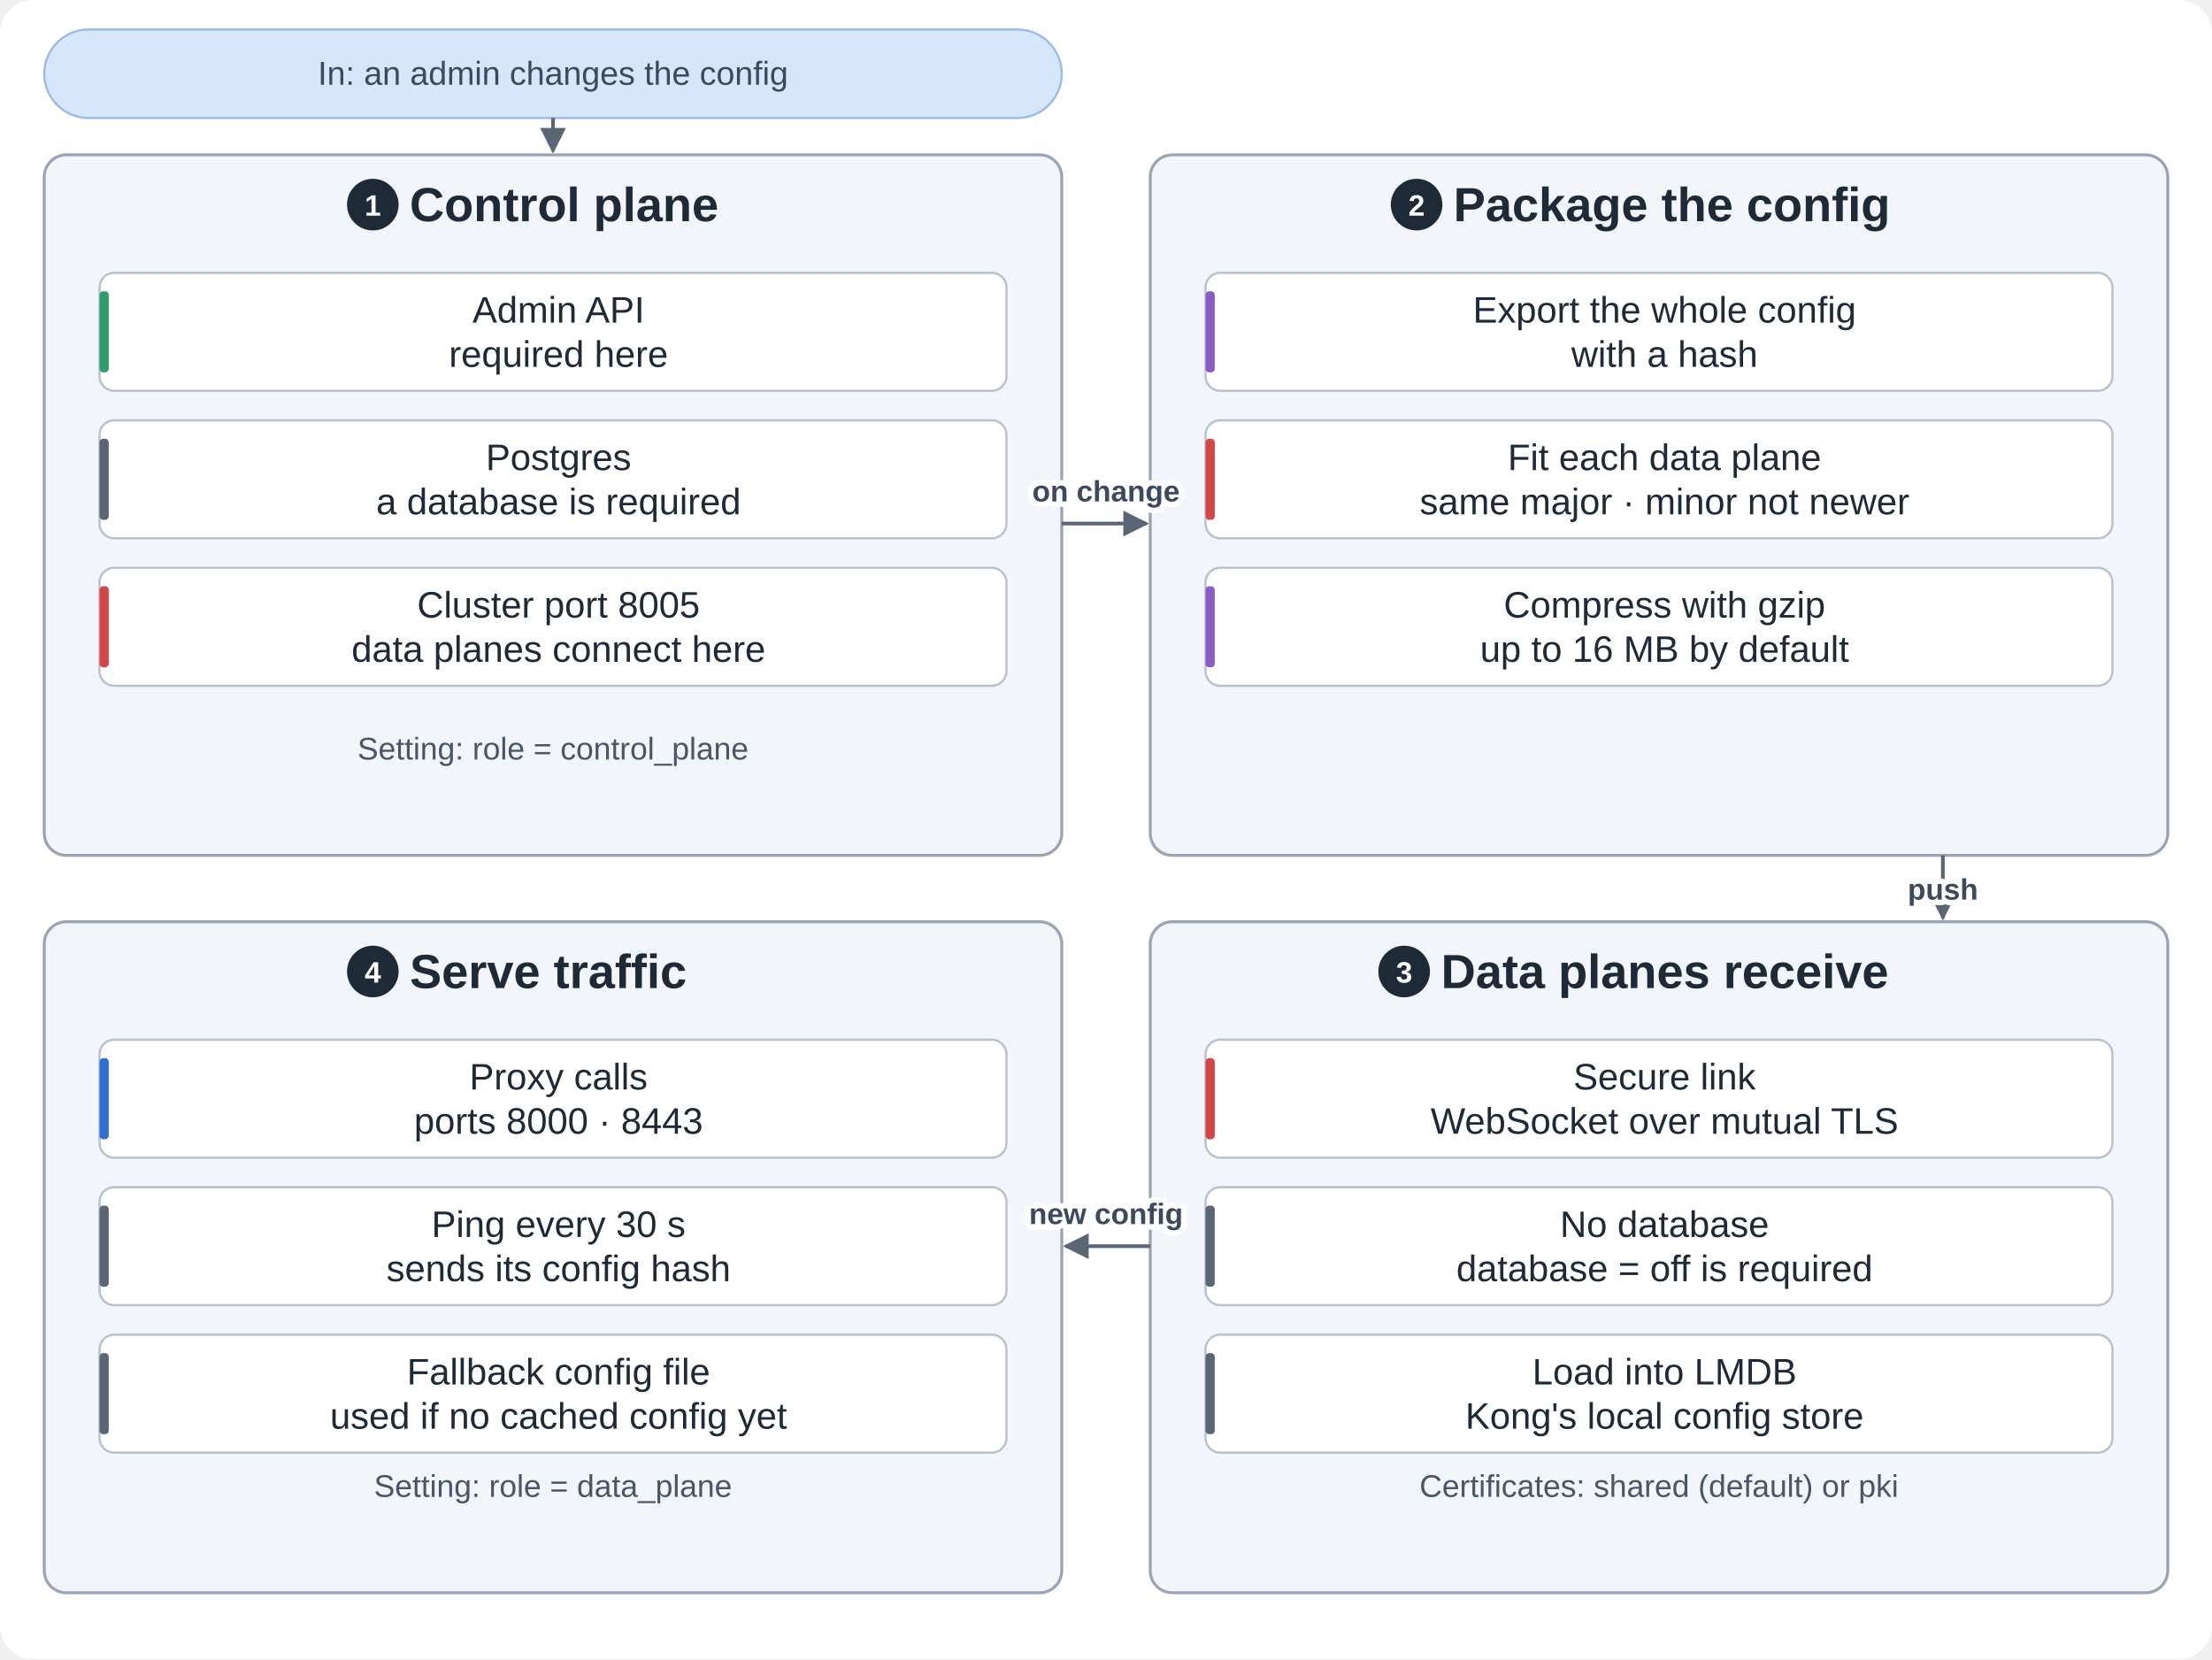
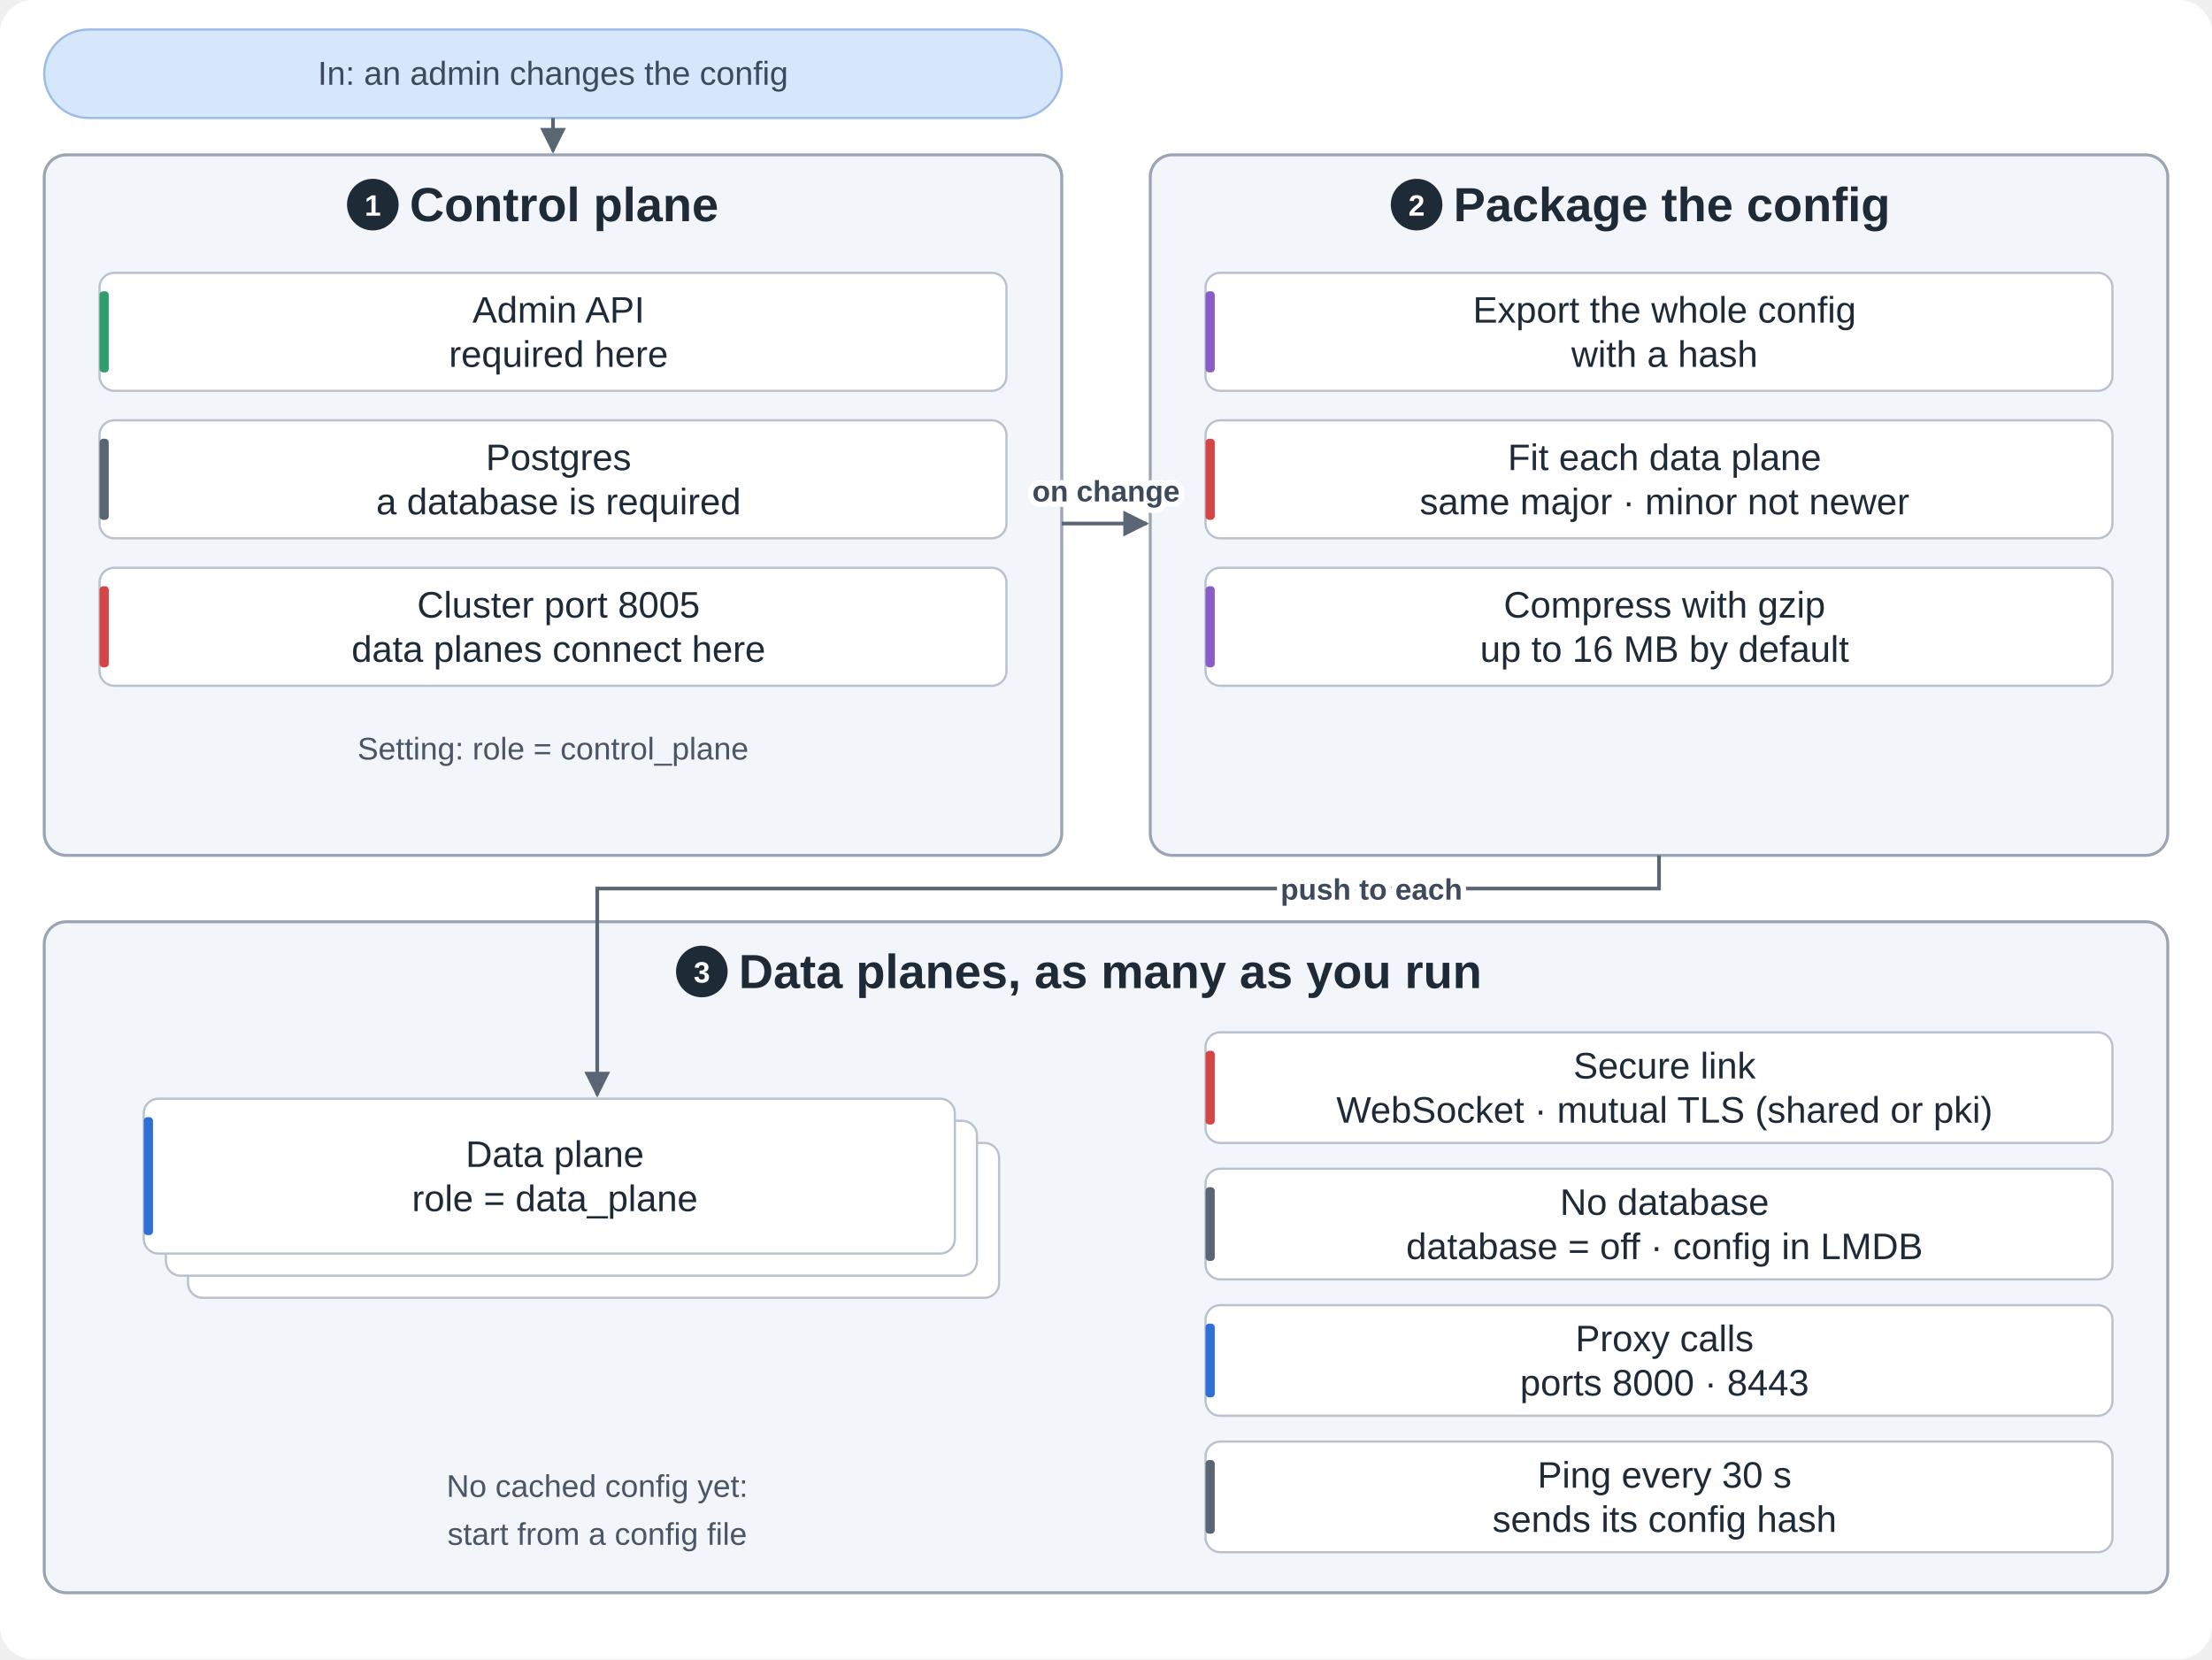
<svg xmlns="http://www.w3.org/2000/svg" viewBox="0 0 1200 900" width="1200" height="900" role="img" aria-labelledby="t d">
  <defs>
    <marker id="arr" viewBox="0 0 10 10" refX="9" refY="5" markerWidth="7" markerHeight="7" orient="auto">
      <path d="M0 0L10 5L0 10z" fill="#5b6675" />
    </marker>
    <marker id="ca" viewBox="0 0 10 10" refX="5" refY="5" markerWidth="6" markerHeight="6" orient="auto">
      <path d="M0 0L10 5L0 10z" fill="#5b6675" />
    </marker>
  </defs>
  <style>
text{font-family:-apple-system,"Helvetica Neue",Arial,"PingFang SC",sans-serif;fill:#1f2a37}
.gt{font-size:26px;font-weight:700}
.st{font-size:20px;font-weight:700}
.ag{font-size:20px}
.q{font-size:18px;fill:#3d4a5c}
.lb{font-size:17px;fill:#4a5565}
.al{font-size:16px;font-weight:600;fill:#3d4a5c;paint-order:stroke;stroke:#ffffff;stroke-width:6px;stroke-linejoin:round}
.grp{fill:#f2f5f9;stroke:#9aa4b2;stroke-width:1.6}
.sub{fill:#e8edf3;stroke:#b8c1cc;stroke-width:1.2}
.agent{fill:#ffffff;stroke:#b8c1cc;stroke-width:1.2}
.human{fill:#d6e6fb;stroke:#9cbbe6;stroke-width:1.2}
.front{fill:#dcf0e0;stroke:#9ccfa8;stroke-width:1.2}
.flow{stroke:#5b6675;stroke-width:2;fill:none;marker-end:url(#arr)}
.back{stroke-dasharray:7 5}
.cyc{stroke:#5b6675;stroke-width:2;fill:none;marker-end:url(#ca)}
.num{fill:#1f2a37}
.numt{font-size:16px;font-weight:700;fill:#ffffff}
</style>
  <rect width="1200" height="900" rx="18" fill="#ffffff" />
  <rect x="24" y="16" width="552" height="48" rx="24.0" class="human" />
  <text x="300.0" y="46.0" class="q" text-anchor="middle">In: an admin changes the config</text>
  <path d="M300.0 64V82" class="flow" />
  <rect x="24" y="84" width="552" height="380" rx="12" class="grp" />
  <circle cx="202.25" cy="111" r="14" class="num" />
  <text x="202.25" y="117" class="numt" text-anchor="middle">1</text>
  <text x="222.25" y="120" class="gt" text-anchor="start">Control plane</text>
  <rect x="54" y="148" width="492" height="64" rx="8" class="agent" />
  <rect x="54" y="158" width="5" height="44" rx="2" fill="#2f9e6e" />
  <text x="303.0" y="175.0" class="ag" text-anchor="middle">Admin API</text>
  <text x="303.0" y="199.0" class="ag" text-anchor="middle">required here</text>
  <rect x="54" y="228" width="492" height="64" rx="8" class="agent" />
  <rect x="54" y="238" width="5" height="44" rx="2" fill="#5b6675" />
  <text x="303.0" y="255.0" class="ag" text-anchor="middle">Postgres</text>
  <text x="303.0" y="279.0" class="ag" text-anchor="middle">a database is required</text>
  <rect x="54" y="308" width="492" height="64" rx="8" class="agent" />
  <rect x="54" y="318" width="5" height="44" rx="2" fill="#d64545" />
  <text x="303.0" y="335.0" class="ag" text-anchor="middle">Cluster port 8005</text>
  <text x="303.0" y="359.0" class="ag" text-anchor="middle">data planes connect here</text>
  <text x="300.0" y="412" class="lb" text-anchor="middle">Setting: role = control_plane</text>
  <rect x="624" y="84" width="552" height="380" rx="12" class="grp" />
  <circle cx="768.5" cy="111" r="14" class="num" />
  <text x="768.5" y="117" class="numt" text-anchor="middle">2</text>
  <text x="788.5" y="120" class="gt" text-anchor="start">Package the config</text>
  <rect x="654" y="148" width="492" height="64" rx="8" class="agent" />
  <rect x="654" y="158" width="5" height="44" rx="2" fill="#8a5cc7" />
  <text x="903.0" y="175.0" class="ag" text-anchor="middle">Export the whole config</text>
  <text x="903.0" y="199.0" class="ag" text-anchor="middle">with a hash</text>
  <rect x="654" y="228" width="492" height="64" rx="8" class="agent" />
  <rect x="654" y="238" width="5" height="44" rx="2" fill="#d64545" />
  <text x="903.0" y="255.0" class="ag" text-anchor="middle">Fit each data plane</text>
  <text x="903.0" y="279.0" class="ag" text-anchor="middle">same major · minor not newer</text>
  <rect x="654" y="308" width="492" height="64" rx="8" class="agent" />
  <rect x="654" y="318" width="5" height="44" rx="2" fill="#8a5cc7" />
  <text x="903.0" y="335.0" class="ag" text-anchor="middle">Compress with gzip</text>
  <text x="903.0" y="359.0" class="ag" text-anchor="middle">up to 16 MB by default</text>
-   <rect x="624" y="500" width="552" height="364" rx="12" class="grp" />
-   <circle cx="761.75" cy="527" r="14" class="num" />
-   <text x="761.75" y="533" class="numt" text-anchor="middle">3</text>
-   <text x="781.75" y="536" class="gt" text-anchor="start">Data planes receive</text>
-   <rect x="654" y="564" width="492" height="64" rx="8" class="agent" />
-   <rect x="654" y="574" width="5" height="44" rx="2" fill="#d64545" />
-   <text x="903.0" y="591.0" class="ag" text-anchor="middle">Secure link</text>
-   <text x="903.0" y="615.0" class="ag" text-anchor="middle">WebSocket over mutual TLS</text>
-   <rect x="654" y="644" width="492" height="64" rx="8" class="agent" />
-   <rect x="654" y="654" width="5" height="44" rx="2" fill="#5b6675" />
-   <text x="903.0" y="671.0" class="ag" text-anchor="middle">No database</text>
-   <text x="903.0" y="695.0" class="ag" text-anchor="middle">database = off is required</text>
-   <rect x="654" y="724" width="492" height="64" rx="8" class="agent" />
-   <rect x="654" y="734" width="5" height="44" rx="2" fill="#5b6675" />
-   <text x="903.0" y="751.0" class="ag" text-anchor="middle">Load into LMDB</text>
-   <text x="903.0" y="775.0" class="ag" text-anchor="middle">Kong's local config store</text>
-   <text x="900.0" y="812" class="lb" text-anchor="middle">Certificates: shared (default) or pki</text>
-   <rect x="24" y="500" width="552" height="364" rx="12" class="grp" />
-   <circle cx="202.25" cy="527" r="14" class="num" />
-   <text x="202.25" y="533" class="numt" text-anchor="middle">4</text>
-   <text x="222.25" y="536" class="gt" text-anchor="start">Serve traffic</text>
-   <rect x="54" y="564" width="492" height="64" rx="8" class="agent" />
-   <rect x="54" y="574" width="5" height="44" rx="2" fill="#2f6fd6" />
-   <text x="303.0" y="591.0" class="ag" text-anchor="middle">Proxy calls</text>
-   <text x="303.0" y="615.0" class="ag" text-anchor="middle">ports 8000 · 8443</text>
-   <rect x="54" y="644" width="492" height="64" rx="8" class="agent" />
-   <rect x="54" y="654" width="5" height="44" rx="2" fill="#5b6675" />
-   <text x="303.0" y="671.0" class="ag" text-anchor="middle">Ping every 30 s</text>
-   <text x="303.0" y="695.0" class="ag" text-anchor="middle">sends its config hash</text>
-   <rect x="54" y="724" width="492" height="64" rx="8" class="agent" />
-   <rect x="54" y="734" width="5" height="44" rx="2" fill="#5b6675" />
-   <text x="303.0" y="751.0" class="ag" text-anchor="middle">Fallback config file</text>
-   <text x="303.0" y="775.0" class="ag" text-anchor="middle">used if no cached config yet</text>
-   <text x="300.0" y="812" class="lb" text-anchor="middle">Setting: role = data_plane</text>
+   <rect x="24" y="500" width="1152" height="364" rx="12" class="grp" />
+   <circle cx="380.75" cy="527" r="14" class="num" />
+   <text x="380.75" y="533" class="numt" text-anchor="middle">3</text>
+   <text x="400.75" y="536" class="gt" text-anchor="start">Data planes, as many as you run</text>
+   <rect x="102" y="620" width="440" height="84" rx="8" class="agent" />
+   <rect x="90" y="608" width="440" height="84" rx="8" class="agent" />
+   <rect x="78" y="596" width="440" height="84" rx="8" class="agent" />
+   <rect x="78" y="606" width="5" height="64" rx="2" fill="#2f6fd6" />
+   <text x="301.0" y="633.0" class="ag" text-anchor="middle">Data plane</text>
+   <text x="301.0" y="657.0" class="ag" text-anchor="middle">role = data_plane</text>
+   <text x="324" y="812" class="lb" text-anchor="middle">No cached config yet:</text>
+   <text x="324" y="838" class="lb" text-anchor="middle">start from a config file</text>
+   <rect x="654" y="560" width="492" height="60" rx="8" class="agent" />
+   <rect x="654" y="570" width="5" height="40" rx="2" fill="#d64545" />
+   <text x="903.0" y="585.0" class="ag" text-anchor="middle">Secure link</text>
+   <text x="903.0" y="609.0" class="ag" text-anchor="middle">WebSocket · mutual TLS (shared or pki)</text>
+   <rect x="654" y="634" width="492" height="60" rx="8" class="agent" />
+   <rect x="654" y="644" width="5" height="40" rx="2" fill="#5b6675" />
+   <text x="903.0" y="659.0" class="ag" text-anchor="middle">No database</text>
+   <text x="903.0" y="683.0" class="ag" text-anchor="middle">database = off · config in LMDB</text>
+   <rect x="654" y="708" width="492" height="60" rx="8" class="agent" />
+   <rect x="654" y="718" width="5" height="40" rx="2" fill="#2f6fd6" />
+   <text x="903.0" y="733.0" class="ag" text-anchor="middle">Proxy calls</text>
+   <text x="903.0" y="757.0" class="ag" text-anchor="middle">ports 8000 · 8443</text>
+   <rect x="654" y="782" width="492" height="60" rx="8" class="agent" />
+   <rect x="654" y="792" width="5" height="40" rx="2" fill="#5b6675" />
+   <text x="903.0" y="807.0" class="ag" text-anchor="middle">Ping every 30 s</text>
+   <text x="903.0" y="831.0" class="ag" text-anchor="middle">sends its config hash</text>
  <path d="M576 284H622" class="flow" />
  <text x="600" y="272" class="al" text-anchor="middle">on change</text>
-   <path d="M1054 464V498" class="flow" />
-   <text x="1054" y="488" class="al" text-anchor="middle">push</text>
-   <path d="M624 676H578" class="flow" />
-   <text x="600" y="664" class="al" text-anchor="middle">new config</text>
+   <path d="M900 464V482H324V594" class="flow" />
+   <text x="744" y="488" class="al" text-anchor="middle">push to each</text>
</svg>
